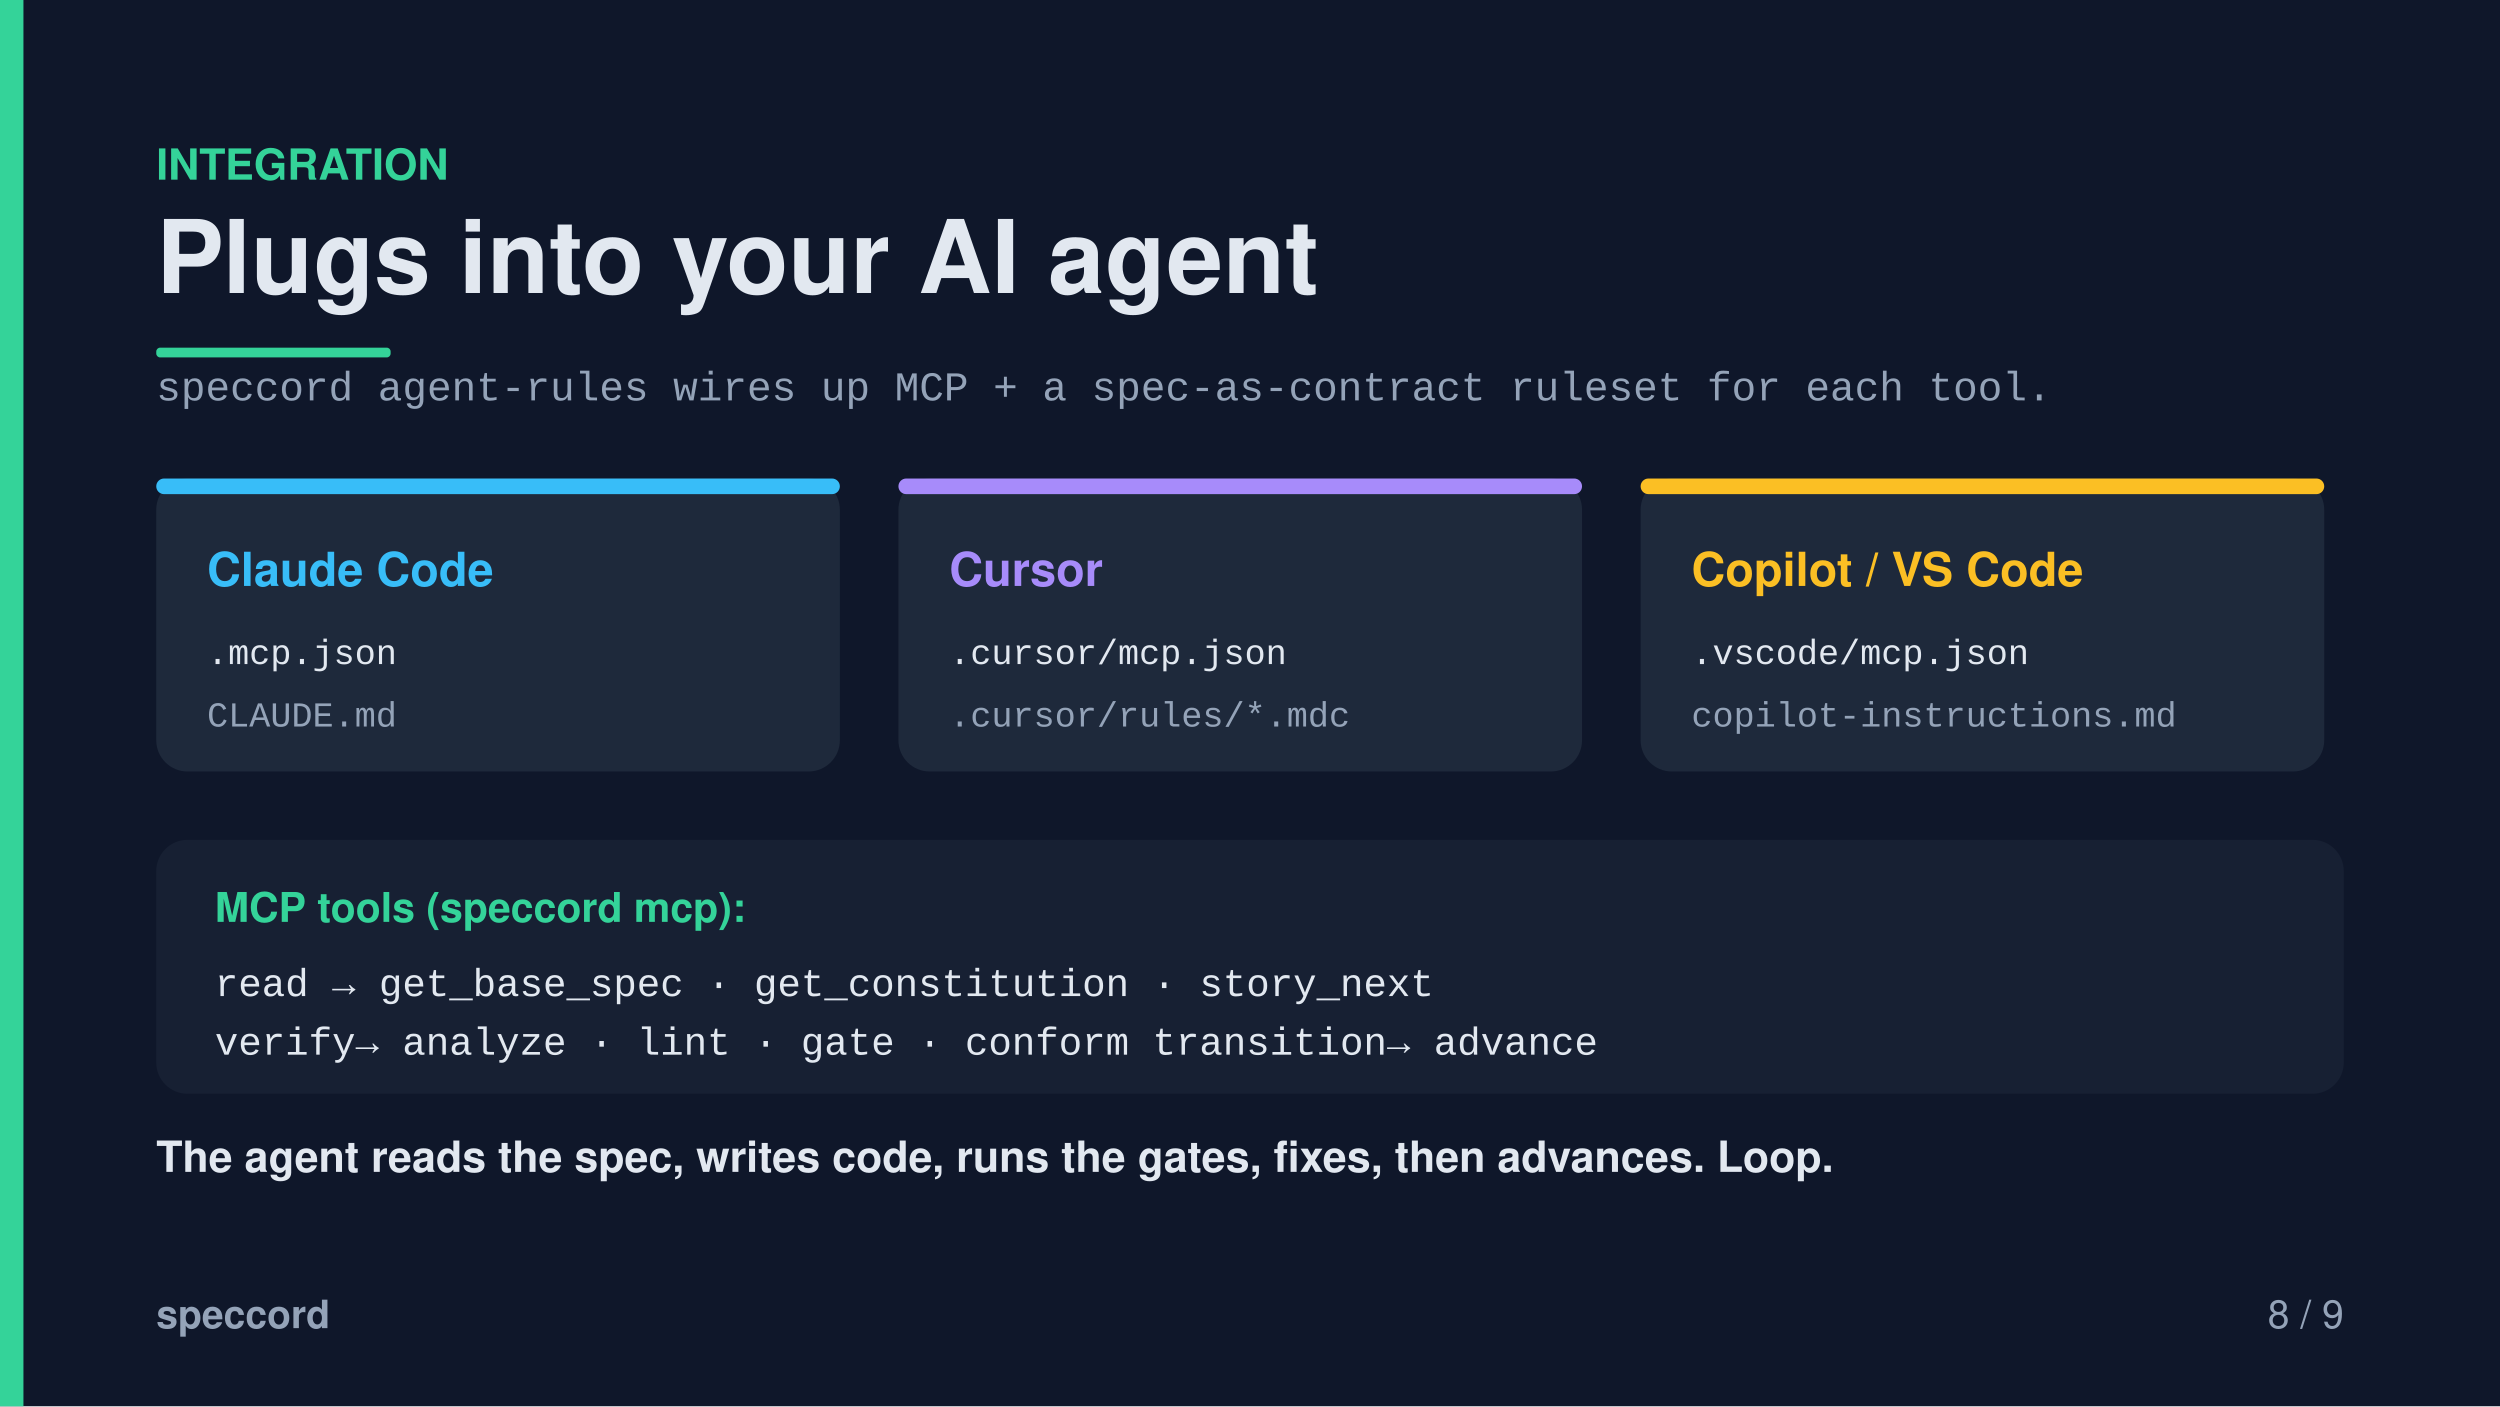
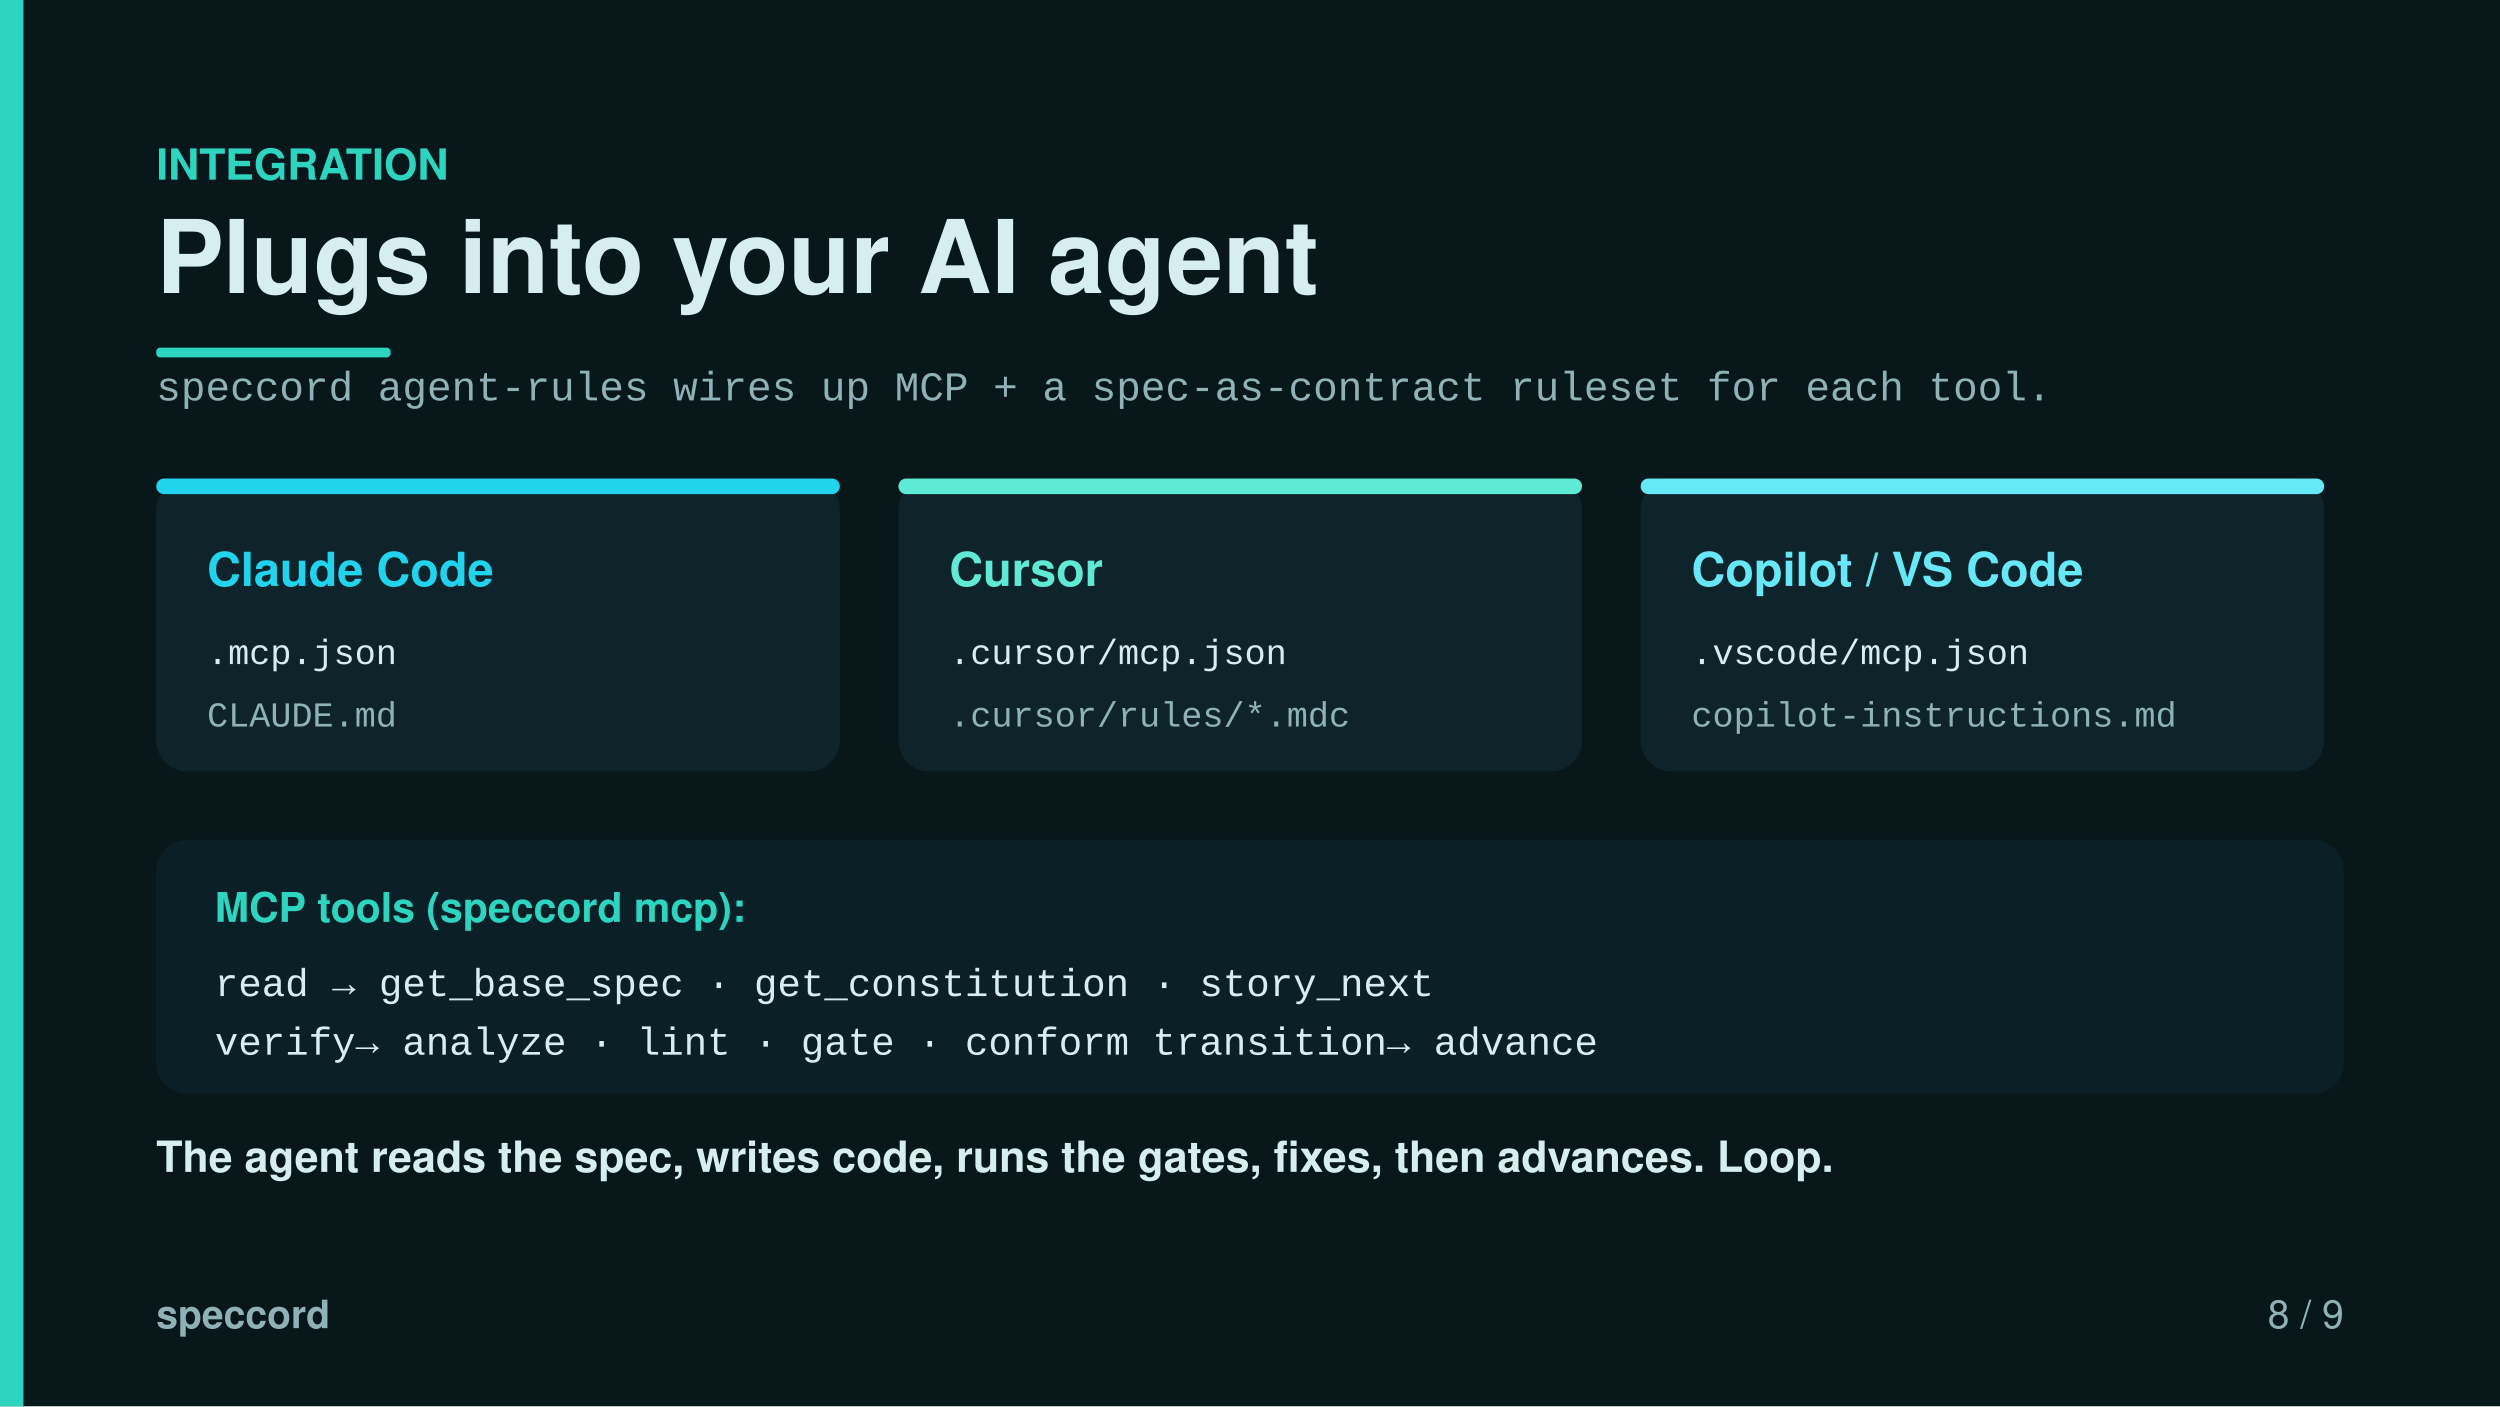
<svg xmlns="http://www.w3.org/2000/svg" viewBox="0 0 1280 720" width="1280" height="720" role="img">
-   <rect x="0" y="0" width="1280" height="720" rx="0" fill="#0f172a" opacity="1.0" />
-   <rect x="0" y="0" width="12" height="720" rx="0" fill="#34d399" opacity="1.0" />
-   <text x="80" y="92" font-family="'Helvetica Neue', Helvetica, Arial, sans-serif" font-size="22" font-weight="bold" fill="#34d399" text-anchor="start" opacity="1.0">INTEGRATION</text>
-   <text x="80" y="150" font-family="'Helvetica Neue', Helvetica, Arial, sans-serif" font-size="52" font-weight="bold" fill="#e2e8f0" text-anchor="start" opacity="1.0">Plugs into your AI agent</text>
-   <rect x="80" y="178" width="120" height="5" rx="2" fill="#34d399" opacity="1.0" />
-   <text x="80" y="205" font-family="'SFMono-Regular', Consolas, 'Liberation Mono', monospace" font-size="21" font-weight="normal" fill="#94a3b8" text-anchor="start" opacity="1.0">speccord agent-rules  wires up MCP + a spec-as-contract ruleset for each tool.</text>
-   <rect x="80" y="245" width="350" height="150" rx="16" fill="#1e293b" opacity="1.0" />
-   <rect x="80" y="245" width="350" height="8" rx="4" fill="#38bdf8" opacity="1.0" />
-   <text x="106" y="300" font-family="'Helvetica Neue', Helvetica, Arial, sans-serif" font-size="24" font-weight="bold" fill="#38bdf8" text-anchor="start" opacity="1.0">Claude Code</text>
-   <text x="106" y="340" font-family="'SFMono-Regular', Consolas, 'Liberation Mono', monospace" font-size="18" font-weight="normal" fill="#e2e8f0" text-anchor="start" opacity="1.0">.mcp.json</text>
-   <text x="106" y="372" font-family="'SFMono-Regular', Consolas, 'Liberation Mono', monospace" font-size="18" font-weight="normal" fill="#94a3b8" text-anchor="start" opacity="1.0">CLAUDE.md</text>
-   <rect x="460" y="245" width="350" height="150" rx="16" fill="#1e293b" opacity="1.0" />
-   <rect x="460" y="245" width="350" height="8" rx="4" fill="#a78bfa" opacity="1.0" />
-   <text x="486" y="300" font-family="'Helvetica Neue', Helvetica, Arial, sans-serif" font-size="24" font-weight="bold" fill="#a78bfa" text-anchor="start" opacity="1.0">Cursor</text>
-   <text x="486" y="340" font-family="'SFMono-Regular', Consolas, 'Liberation Mono', monospace" font-size="18" font-weight="normal" fill="#e2e8f0" text-anchor="start" opacity="1.0">.cursor/mcp.json</text>
-   <text x="486" y="372" font-family="'SFMono-Regular', Consolas, 'Liberation Mono', monospace" font-size="18" font-weight="normal" fill="#94a3b8" text-anchor="start" opacity="1.0">.cursor/rules/*.mdc</text>
-   <rect x="840" y="245" width="350" height="150" rx="16" fill="#1e293b" opacity="1.0" />
-   <rect x="840" y="245" width="350" height="8" rx="4" fill="#fbbf24" opacity="1.0" />
-   <text x="866" y="300" font-family="'Helvetica Neue', Helvetica, Arial, sans-serif" font-size="24" font-weight="bold" fill="#fbbf24" text-anchor="start" opacity="1.0">Copilot / VS Code</text>
-   <text x="866" y="340" font-family="'SFMono-Regular', Consolas, 'Liberation Mono', monospace" font-size="18" font-weight="normal" fill="#e2e8f0" text-anchor="start" opacity="1.0">.vscode/mcp.json</text>
-   <text x="866" y="372" font-family="'SFMono-Regular', Consolas, 'Liberation Mono', monospace" font-size="18" font-weight="normal" fill="#94a3b8" text-anchor="start" opacity="1.0">copilot-instructions.md</text>
-   <rect x="80" y="430" width="1120" height="130" rx="16" fill="#172033" opacity="1.0" />
-   <text x="110" y="472" font-family="'Helvetica Neue', Helvetica, Arial, sans-serif" font-size="21" font-weight="bold" fill="#34d399" text-anchor="start" opacity="1.0">MCP tools (speccord mcp):</text>
-   <text x="110" y="510" font-family="'SFMono-Regular', Consolas, 'Liberation Mono', monospace" font-size="20" font-weight="normal" fill="#e2e8f0" text-anchor="start" opacity="1.0">read  → get_base_spec · get_constitution · story_next</text>
-   <text x="110" y="540" font-family="'SFMono-Regular', Consolas, 'Liberation Mono', monospace" font-size="20" font-weight="normal" fill="#e2e8f0" text-anchor="start" opacity="1.0">verify→ analyze · lint · gate · conform     transition→ advance</text>
-   <text x="80" y="600" font-family="'Helvetica Neue', Helvetica, Arial, sans-serif" font-size="22" font-weight="bold" fill="#e2e8f0" text-anchor="start" opacity="1.0">The agent reads the spec, writes code, runs the gates, fixes, then advances. Loop.</text>
-   <text x="80" y="680" font-family="'Helvetica Neue', Helvetica, Arial, sans-serif" font-size="20" font-weight="bold" fill="#94a3b8" text-anchor="start" opacity="1.0">speccord</text>
-   <text x="1200" y="680" font-family="'Helvetica Neue', Helvetica, Arial, sans-serif" font-size="20" font-weight="normal" fill="#94a3b8" text-anchor="end" opacity="1.0">8 / 9</text>
+   <rect x="0" y="0" width="1280" height="720" rx="0" fill="#07171a" opacity="1.0" />
+   <rect x="0" y="0" width="12" height="720" rx="0" fill="#2dd4bf" opacity="1.0" />
+   <text x="80" y="92" font-family="'Helvetica Neue', Helvetica, Arial, sans-serif" font-size="22" font-weight="bold" fill="#2dd4bf" text-anchor="start" opacity="1.0">INTEGRATION</text>
+   <text x="80" y="150" font-family="'Helvetica Neue', Helvetica, Arial, sans-serif" font-size="52" font-weight="bold" fill="#d6eef0" text-anchor="start" opacity="1.0">Plugs into your AI agent</text>
+   <rect x="80" y="178" width="120" height="5" rx="2" fill="#2dd4bf" opacity="1.0" />
+   <text x="80" y="205" font-family="'SFMono-Regular', Consolas, 'Liberation Mono', monospace" font-size="21" font-weight="normal" fill="#8fb2b6" text-anchor="start" opacity="1.0">speccord agent-rules  wires up MCP + a spec-as-contract ruleset for each tool.</text>
+   <rect x="80" y="245" width="350" height="150" rx="16" fill="#0f242a" opacity="1.0" />
+   <rect x="80" y="245" width="350" height="8" rx="4" fill="#22d3ee" opacity="1.0" />
+   <text x="106" y="300" font-family="'Helvetica Neue', Helvetica, Arial, sans-serif" font-size="24" font-weight="bold" fill="#22d3ee" text-anchor="start" opacity="1.0">Claude Code</text>
+   <text x="106" y="340" font-family="'SFMono-Regular', Consolas, 'Liberation Mono', monospace" font-size="18" font-weight="normal" fill="#d6eef0" text-anchor="start" opacity="1.0">.mcp.json</text>
+   <text x="106" y="372" font-family="'SFMono-Regular', Consolas, 'Liberation Mono', monospace" font-size="18" font-weight="normal" fill="#8fb2b6" text-anchor="start" opacity="1.0">CLAUDE.md</text>
+   <rect x="460" y="245" width="350" height="150" rx="16" fill="#0f242a" opacity="1.0" />
+   <rect x="460" y="245" width="350" height="8" rx="4" fill="#5eead4" opacity="1.0" />
+   <text x="486" y="300" font-family="'Helvetica Neue', Helvetica, Arial, sans-serif" font-size="24" font-weight="bold" fill="#5eead4" text-anchor="start" opacity="1.0">Cursor</text>
+   <text x="486" y="340" font-family="'SFMono-Regular', Consolas, 'Liberation Mono', monospace" font-size="18" font-weight="normal" fill="#d6eef0" text-anchor="start" opacity="1.0">.cursor/mcp.json</text>
+   <text x="486" y="372" font-family="'SFMono-Regular', Consolas, 'Liberation Mono', monospace" font-size="18" font-weight="normal" fill="#8fb2b6" text-anchor="start" opacity="1.0">.cursor/rules/*.mdc</text>
+   <rect x="840" y="245" width="350" height="150" rx="16" fill="#0f242a" opacity="1.0" />
+   <rect x="840" y="245" width="350" height="8" rx="4" fill="#67e8f9" opacity="1.0" />
+   <text x="866" y="300" font-family="'Helvetica Neue', Helvetica, Arial, sans-serif" font-size="24" font-weight="bold" fill="#67e8f9" text-anchor="start" opacity="1.0">Copilot / VS Code</text>
+   <text x="866" y="340" font-family="'SFMono-Regular', Consolas, 'Liberation Mono', monospace" font-size="18" font-weight="normal" fill="#d6eef0" text-anchor="start" opacity="1.0">.vscode/mcp.json</text>
+   <text x="866" y="372" font-family="'SFMono-Regular', Consolas, 'Liberation Mono', monospace" font-size="18" font-weight="normal" fill="#8fb2b6" text-anchor="start" opacity="1.0">copilot-instructions.md</text>
+   <rect x="80" y="430" width="1120" height="130" rx="16" fill="#0b2026" opacity="1.0" />
+   <text x="110" y="472" font-family="'Helvetica Neue', Helvetica, Arial, sans-serif" font-size="21" font-weight="bold" fill="#2dd4bf" text-anchor="start" opacity="1.0">MCP tools (speccord mcp):</text>
+   <text x="110" y="510" font-family="'SFMono-Regular', Consolas, 'Liberation Mono', monospace" font-size="20" font-weight="normal" fill="#d6eef0" text-anchor="start" opacity="1.0">read  → get_base_spec · get_constitution · story_next</text>
+   <text x="110" y="540" font-family="'SFMono-Regular', Consolas, 'Liberation Mono', monospace" font-size="20" font-weight="normal" fill="#d6eef0" text-anchor="start" opacity="1.0">verify→ analyze · lint · gate · conform     transition→ advance</text>
+   <text x="80" y="600" font-family="'Helvetica Neue', Helvetica, Arial, sans-serif" font-size="22" font-weight="bold" fill="#d6eef0" text-anchor="start" opacity="1.0">The agent reads the spec, writes code, runs the gates, fixes, then advances. Loop.</text>
+   <text x="80" y="680" font-family="'Helvetica Neue', Helvetica, Arial, sans-serif" font-size="20" font-weight="bold" fill="#8fb2b6" text-anchor="start" opacity="1.0">speccord</text>
+   <text x="1200" y="680" font-family="'Helvetica Neue', Helvetica, Arial, sans-serif" font-size="20" font-weight="normal" fill="#8fb2b6" text-anchor="end" opacity="1.0">8 / 9</text>
</svg>
